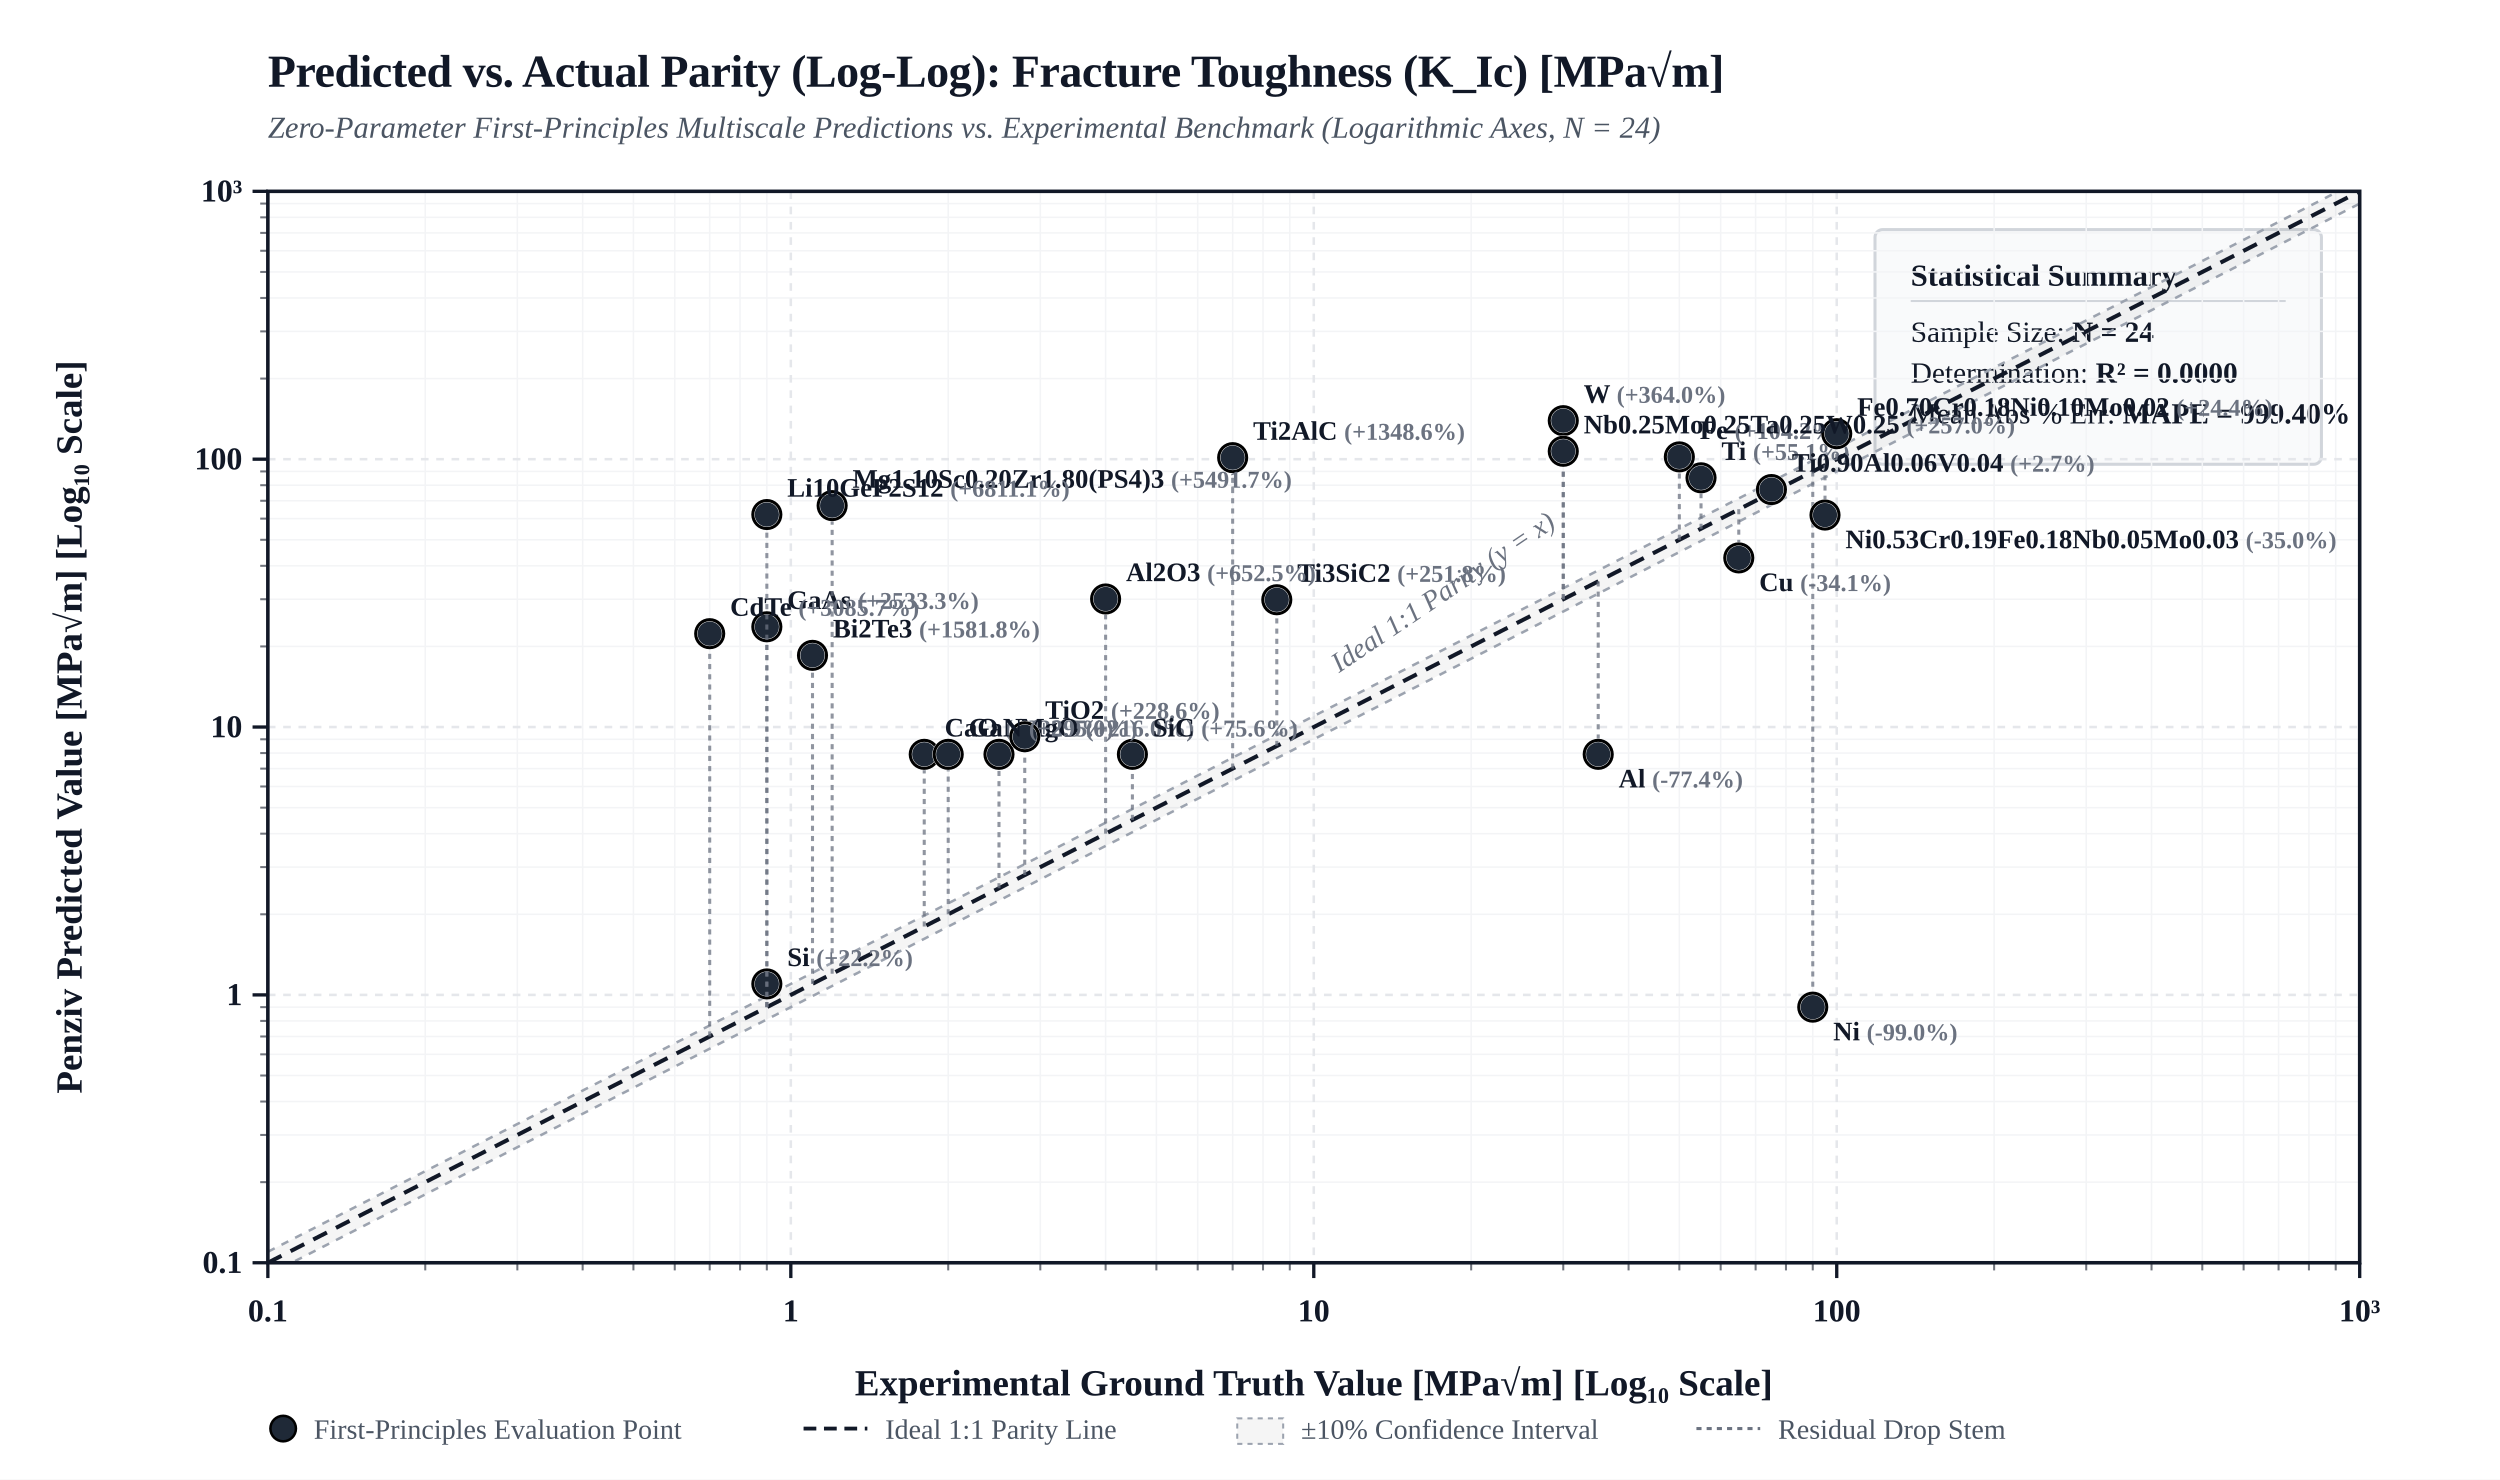
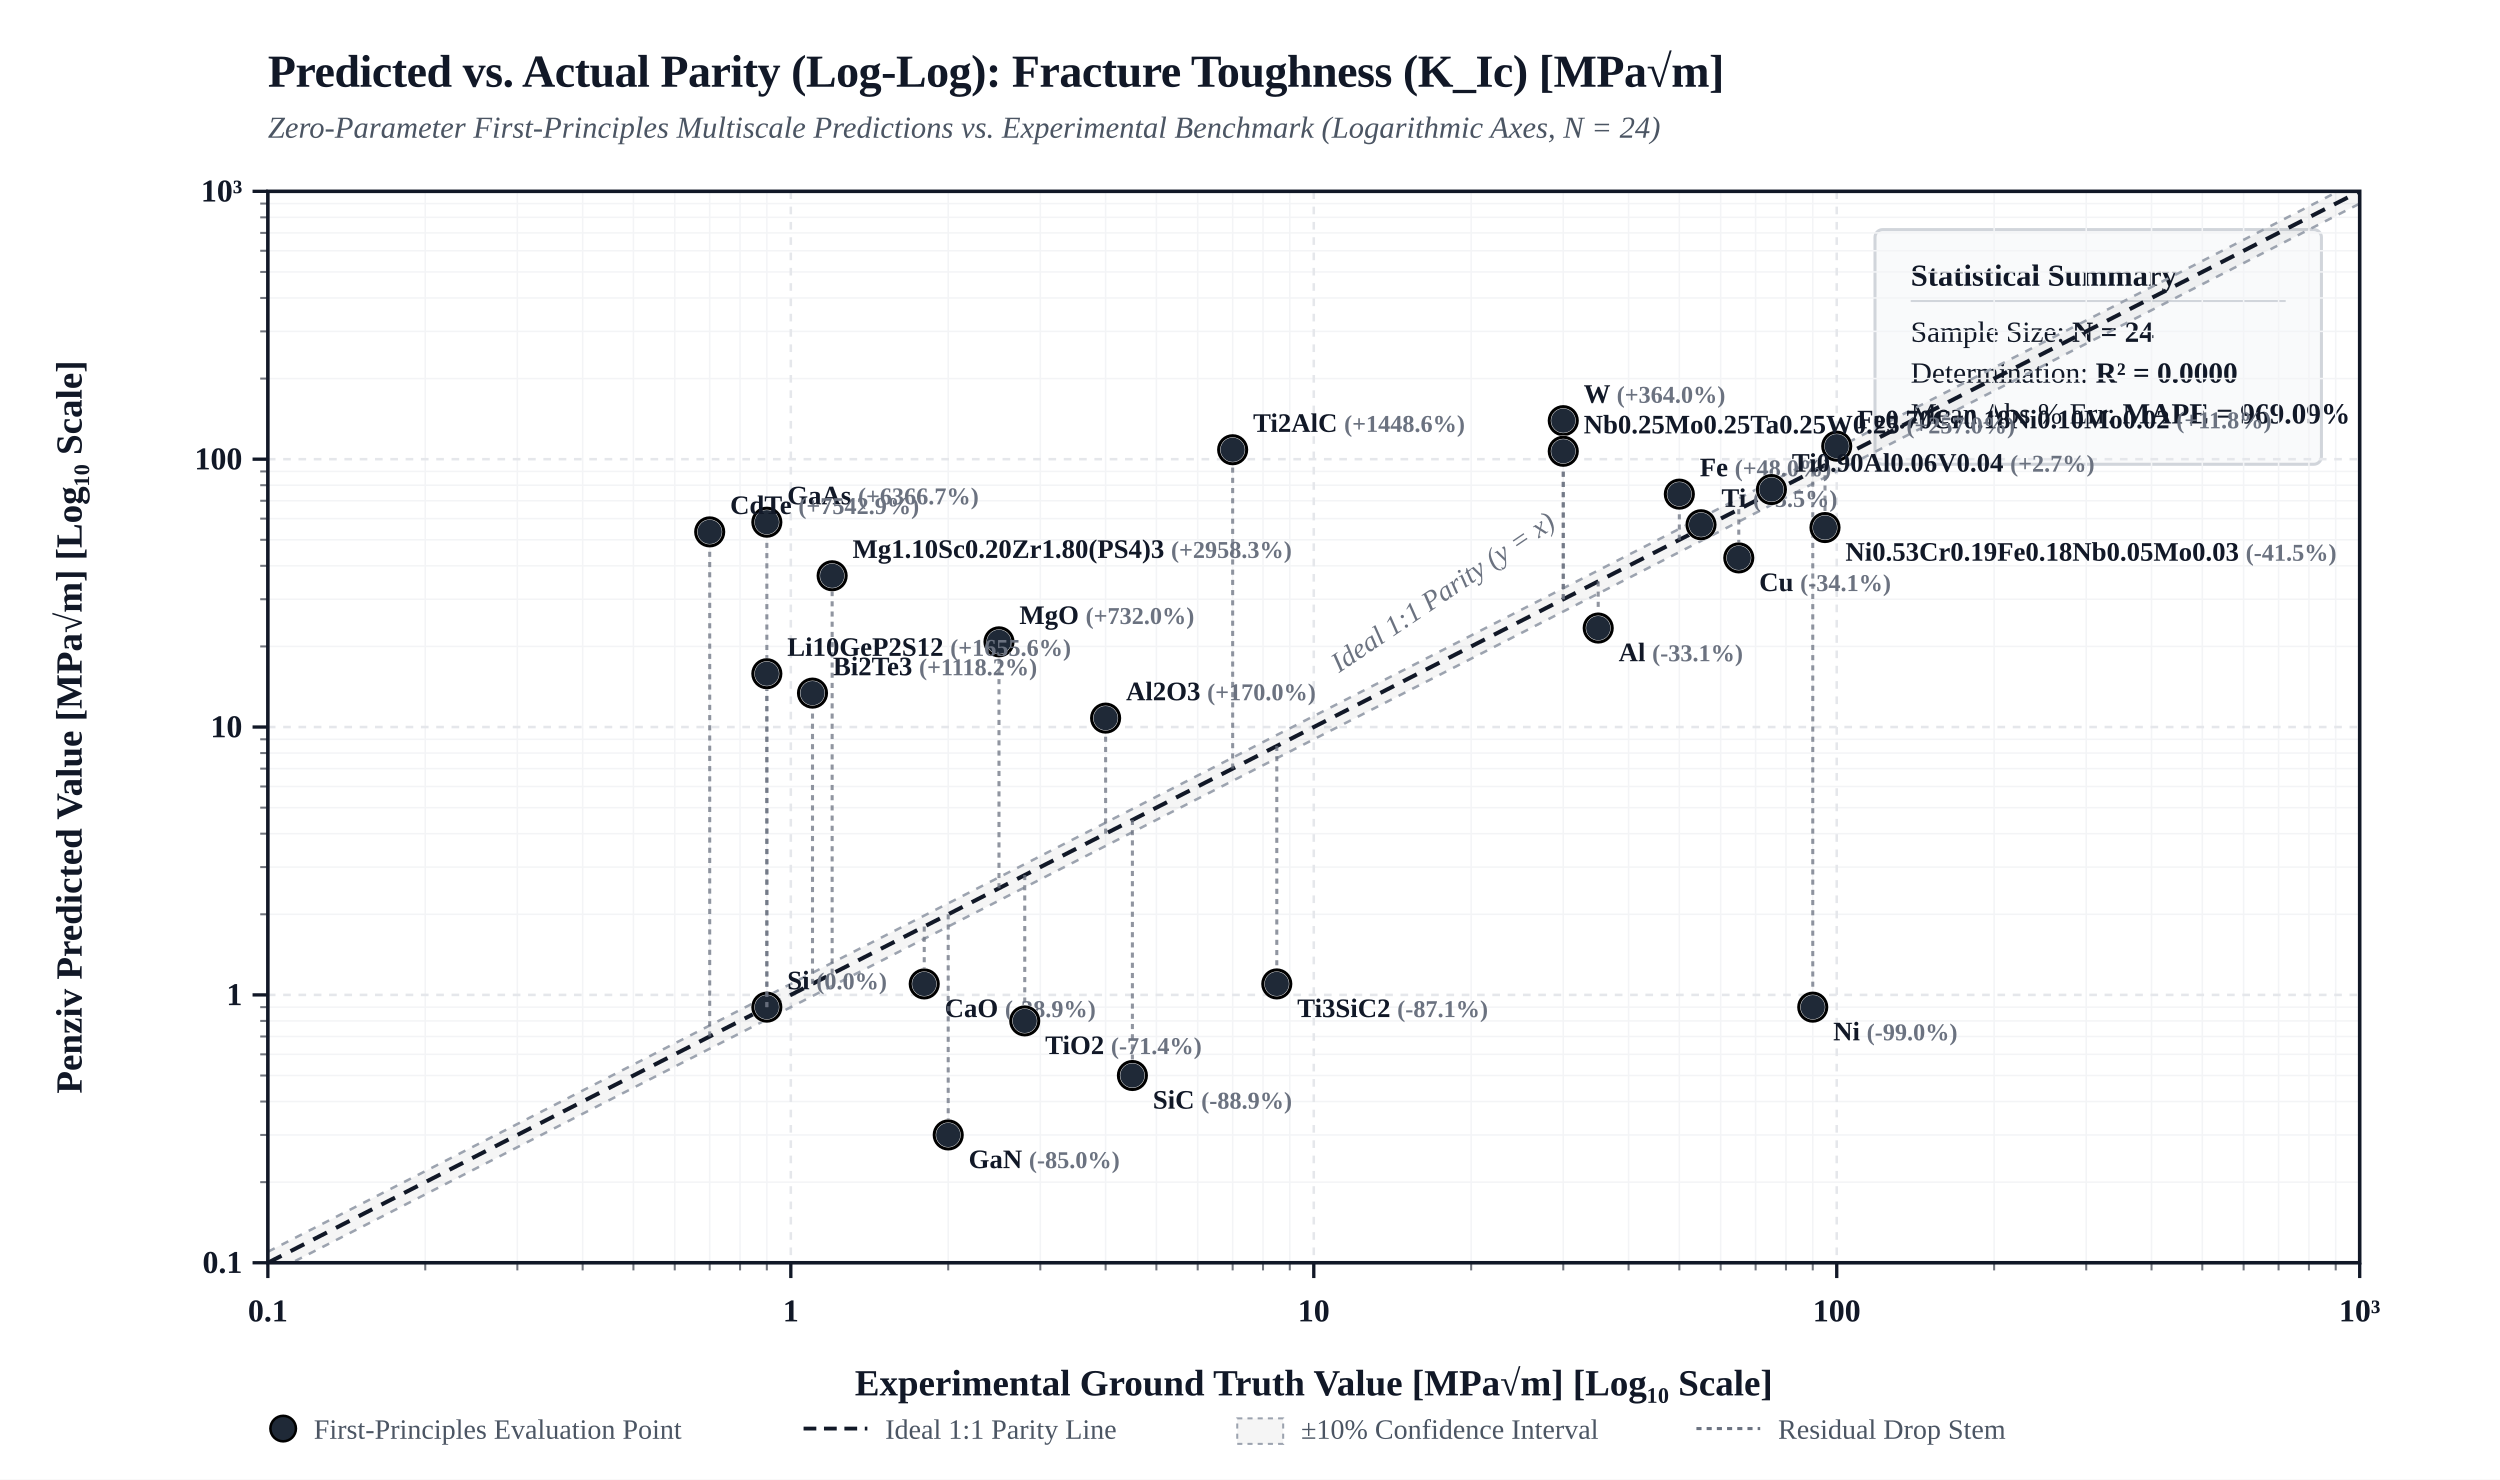
<svg xmlns="http://www.w3.org/2000/svg" viewBox="0 0 980 580" width="100%" height="auto" style="background-color: #FFFFFF; border: 1px solid #E5E7EB; border-radius: 4px; font-family: 'Times New Roman', Times, 'DejaVu Serif', 'TeX Gyre Termes', Georgia, serif;">
  <defs>
    <clipPath id="plotClip">
      <rect x="105" y="75" width="820" height="420" />
    </clipPath>
  </defs>
  <rect x="0" y="0" width="980" height="580" fill="#FFFFFF" />
  <text x="105" y="34" fill="#111827" font-size="18" font-weight="bold" letter-spacing="-0.01em">Predicted vs. Actual Parity (Log-Log): Fracture Toughness (K_Ic) [MPa√m]</text>
  <text x="105" y="54" fill="#4B5563" font-size="12" font-style="italic">Zero-Parameter First-Principles Multiscale Predictions vs. Experimental Benchmark (Logarithmic Axes, N = 24)</text>
  <g transform="translate(735, 90)">
    <rect width="175" height="92" rx="3" fill="#F9FAFB" stroke="#D1D5DB" stroke-width="1.2" />
    <text x="14" y="22" fill="#111827" font-size="12" font-weight="bold">Statistical Summary</text>
    <line x1="14" y1="28" x2="161" y2="28" stroke="#D1D5DB" stroke-width="0.8" />
    <text x="14" y="44" fill="#111827" font-size="11.5">Sample Size: <tspan font-weight="bold">N = 24</tspan>
    </text>
    <text x="14" y="60" fill="#111827" font-size="11.5">Determination: <tspan font-weight="bold">R² = 0.0000</tspan>
    </text>
-     <text x="14" y="76" fill="#111827" font-size="11.5">Mean Abs % Err: <tspan font-weight="bold">MAPE = 999.40%</tspan>
+     <text x="14" y="76" fill="#111827" font-size="11.5">Mean Abs % Err: <tspan font-weight="bold">MAPE = 969.09%</tspan>
    </text>
  </g>
  <line x1="166.7" y1="75" x2="166.7" y2="495" stroke="#F3F4F6" stroke-width="0.6" />
  <line x1="105" y1="463.4" x2="925" y2="463.4" stroke="#F3F4F6" stroke-width="0.6" />
  <line x1="102" y1="463.4" x2="105" y2="463.4" stroke="#111827" stroke-width="0.8" opacity="0.6" />
  <line x1="166.7" y1="495" x2="166.7" y2="498" stroke="#111827" stroke-width="0.8" opacity="0.6" />
  <line x1="202.8" y1="75" x2="202.8" y2="495" stroke="#F3F4F6" stroke-width="0.6" />
  <line x1="105" y1="444.9" x2="925" y2="444.9" stroke="#F3F4F6" stroke-width="0.6" />
  <line x1="102" y1="444.9" x2="105" y2="444.9" stroke="#111827" stroke-width="0.8" opacity="0.6" />
  <line x1="202.8" y1="495" x2="202.8" y2="498" stroke="#111827" stroke-width="0.8" opacity="0.6" />
  <line x1="228.4" y1="75" x2="228.4" y2="495" stroke="#F3F4F6" stroke-width="0.6" />
  <line x1="105" y1="431.8" x2="925" y2="431.8" stroke="#F3F4F6" stroke-width="0.6" />
  <line x1="102" y1="431.8" x2="105" y2="431.8" stroke="#111827" stroke-width="0.8" opacity="0.6" />
  <line x1="228.4" y1="495" x2="228.4" y2="498" stroke="#111827" stroke-width="0.8" opacity="0.6" />
  <line x1="248.3" y1="75" x2="248.3" y2="495" stroke="#F3F4F6" stroke-width="0.6" />
  <line x1="105" y1="421.6" x2="925" y2="421.6" stroke="#F3F4F6" stroke-width="0.6" />
  <line x1="102" y1="421.6" x2="105" y2="421.6" stroke="#111827" stroke-width="0.8" opacity="0.6" />
  <line x1="248.3" y1="495" x2="248.3" y2="498" stroke="#111827" stroke-width="0.8" opacity="0.6" />
  <line x1="264.5" y1="75" x2="264.5" y2="495" stroke="#F3F4F6" stroke-width="0.6" />
  <line x1="105" y1="413.3" x2="925" y2="413.3" stroke="#F3F4F6" stroke-width="0.6" />
  <line x1="102" y1="413.3" x2="105" y2="413.3" stroke="#111827" stroke-width="0.8" opacity="0.6" />
  <line x1="264.5" y1="495" x2="264.5" y2="498" stroke="#111827" stroke-width="0.8" opacity="0.6" />
  <line x1="278.2" y1="75" x2="278.2" y2="495" stroke="#F3F4F6" stroke-width="0.6" />
  <line x1="105" y1="406.3" x2="925" y2="406.3" stroke="#F3F4F6" stroke-width="0.6" />
  <line x1="102" y1="406.3" x2="105" y2="406.3" stroke="#111827" stroke-width="0.8" opacity="0.6" />
  <line x1="278.2" y1="495" x2="278.2" y2="498" stroke="#111827" stroke-width="0.8" opacity="0.6" />
  <line x1="290.1" y1="75" x2="290.1" y2="495" stroke="#F3F4F6" stroke-width="0.6" />
  <line x1="105" y1="400.2" x2="925" y2="400.2" stroke="#F3F4F6" stroke-width="0.6" />
  <line x1="102" y1="400.2" x2="105" y2="400.2" stroke="#111827" stroke-width="0.8" opacity="0.6" />
  <line x1="290.1" y1="495" x2="290.1" y2="498" stroke="#111827" stroke-width="0.8" opacity="0.6" />
  <line x1="300.6" y1="75" x2="300.6" y2="495" stroke="#F3F4F6" stroke-width="0.6" />
  <line x1="105" y1="394.8" x2="925" y2="394.8" stroke="#F3F4F6" stroke-width="0.6" />
  <line x1="102" y1="394.8" x2="105" y2="394.8" stroke="#111827" stroke-width="0.8" opacity="0.6" />
  <line x1="300.6" y1="495" x2="300.6" y2="498" stroke="#111827" stroke-width="0.8" opacity="0.6" />
  <line x1="371.7" y1="75" x2="371.7" y2="495" stroke="#F3F4F6" stroke-width="0.6" />
  <line x1="105" y1="358.4" x2="925" y2="358.4" stroke="#F3F4F6" stroke-width="0.6" />
  <line x1="102" y1="358.4" x2="105" y2="358.4" stroke="#111827" stroke-width="0.8" opacity="0.6" />
  <line x1="371.7" y1="495" x2="371.7" y2="498" stroke="#111827" stroke-width="0.8" opacity="0.6" />
  <line x1="407.8" y1="75" x2="407.8" y2="495" stroke="#F3F4F6" stroke-width="0.6" />
  <line x1="105" y1="339.9" x2="925" y2="339.9" stroke="#F3F4F6" stroke-width="0.6" />
  <line x1="102" y1="339.9" x2="105" y2="339.9" stroke="#111827" stroke-width="0.8" opacity="0.6" />
  <line x1="407.8" y1="495" x2="407.8" y2="498" stroke="#111827" stroke-width="0.8" opacity="0.6" />
  <line x1="433.4" y1="75" x2="433.4" y2="495" stroke="#F3F4F6" stroke-width="0.6" />
  <line x1="105" y1="326.8" x2="925" y2="326.8" stroke="#F3F4F6" stroke-width="0.6" />
  <line x1="102" y1="326.8" x2="105" y2="326.8" stroke="#111827" stroke-width="0.8" opacity="0.6" />
  <line x1="433.4" y1="495" x2="433.4" y2="498" stroke="#111827" stroke-width="0.8" opacity="0.6" />
  <line x1="453.3" y1="75" x2="453.3" y2="495" stroke="#F3F4F6" stroke-width="0.6" />
  <line x1="105" y1="316.6" x2="925" y2="316.6" stroke="#F3F4F6" stroke-width="0.6" />
  <line x1="102" y1="316.6" x2="105" y2="316.6" stroke="#111827" stroke-width="0.8" opacity="0.6" />
  <line x1="453.3" y1="495" x2="453.3" y2="498" stroke="#111827" stroke-width="0.8" opacity="0.6" />
  <line x1="469.5" y1="75" x2="469.5" y2="495" stroke="#F3F4F6" stroke-width="0.6" />
  <line x1="105" y1="308.3" x2="925" y2="308.3" stroke="#F3F4F6" stroke-width="0.6" />
  <line x1="102" y1="308.3" x2="105" y2="308.3" stroke="#111827" stroke-width="0.8" opacity="0.6" />
  <line x1="469.5" y1="495" x2="469.5" y2="498" stroke="#111827" stroke-width="0.8" opacity="0.6" />
  <line x1="483.2" y1="75" x2="483.2" y2="495" stroke="#F3F4F6" stroke-width="0.6" />
  <line x1="105" y1="301.3" x2="925" y2="301.3" stroke="#F3F4F6" stroke-width="0.6" />
  <line x1="102" y1="301.3" x2="105" y2="301.3" stroke="#111827" stroke-width="0.8" opacity="0.6" />
  <line x1="483.2" y1="495" x2="483.2" y2="498" stroke="#111827" stroke-width="0.8" opacity="0.6" />
  <line x1="495.1" y1="75" x2="495.1" y2="495" stroke="#F3F4F6" stroke-width="0.6" />
  <line x1="105" y1="295.2" x2="925" y2="295.2" stroke="#F3F4F6" stroke-width="0.6" />
  <line x1="102" y1="295.2" x2="105" y2="295.2" stroke="#111827" stroke-width="0.8" opacity="0.6" />
  <line x1="495.1" y1="495" x2="495.1" y2="498" stroke="#111827" stroke-width="0.8" opacity="0.6" />
  <line x1="505.6" y1="75" x2="505.6" y2="495" stroke="#F3F4F6" stroke-width="0.6" />
  <line x1="105" y1="289.8" x2="925" y2="289.8" stroke="#F3F4F6" stroke-width="0.6" />
  <line x1="102" y1="289.8" x2="105" y2="289.8" stroke="#111827" stroke-width="0.8" opacity="0.6" />
  <line x1="505.6" y1="495" x2="505.6" y2="498" stroke="#111827" stroke-width="0.8" opacity="0.6" />
  <line x1="576.7" y1="75" x2="576.7" y2="495" stroke="#F3F4F6" stroke-width="0.6" />
  <line x1="105" y1="253.4" x2="925" y2="253.4" stroke="#F3F4F6" stroke-width="0.6" />
  <line x1="102" y1="253.4" x2="105" y2="253.4" stroke="#111827" stroke-width="0.8" opacity="0.6" />
  <line x1="576.7" y1="495" x2="576.7" y2="498" stroke="#111827" stroke-width="0.8" opacity="0.6" />
  <line x1="612.8" y1="75" x2="612.8" y2="495" stroke="#F3F4F6" stroke-width="0.6" />
  <line x1="105" y1="234.9" x2="925" y2="234.9" stroke="#F3F4F6" stroke-width="0.6" />
  <line x1="102" y1="234.9" x2="105" y2="234.9" stroke="#111827" stroke-width="0.8" opacity="0.6" />
  <line x1="612.8" y1="495" x2="612.8" y2="498" stroke="#111827" stroke-width="0.8" opacity="0.6" />
  <line x1="638.4" y1="75" x2="638.4" y2="495" stroke="#F3F4F6" stroke-width="0.6" />
  <line x1="105" y1="221.8" x2="925" y2="221.8" stroke="#F3F4F6" stroke-width="0.6" />
  <line x1="102" y1="221.8" x2="105" y2="221.8" stroke="#111827" stroke-width="0.8" opacity="0.6" />
  <line x1="638.4" y1="495" x2="638.4" y2="498" stroke="#111827" stroke-width="0.8" opacity="0.6" />
  <line x1="658.3" y1="75" x2="658.3" y2="495" stroke="#F3F4F6" stroke-width="0.6" />
  <line x1="105" y1="211.6" x2="925" y2="211.6" stroke="#F3F4F6" stroke-width="0.6" />
  <line x1="102" y1="211.6" x2="105" y2="211.6" stroke="#111827" stroke-width="0.8" opacity="0.6" />
  <line x1="658.3" y1="495" x2="658.3" y2="498" stroke="#111827" stroke-width="0.8" opacity="0.6" />
  <line x1="674.5" y1="75" x2="674.5" y2="495" stroke="#F3F4F6" stroke-width="0.6" />
  <line x1="105" y1="203.3" x2="925" y2="203.3" stroke="#F3F4F6" stroke-width="0.6" />
  <line x1="102" y1="203.3" x2="105" y2="203.3" stroke="#111827" stroke-width="0.8" opacity="0.6" />
  <line x1="674.5" y1="495" x2="674.5" y2="498" stroke="#111827" stroke-width="0.8" opacity="0.6" />
  <line x1="688.2" y1="75" x2="688.2" y2="495" stroke="#F3F4F6" stroke-width="0.6" />
  <line x1="105" y1="196.3" x2="925" y2="196.3" stroke="#F3F4F6" stroke-width="0.6" />
  <line x1="102" y1="196.3" x2="105" y2="196.3" stroke="#111827" stroke-width="0.8" opacity="0.6" />
  <line x1="688.2" y1="495" x2="688.2" y2="498" stroke="#111827" stroke-width="0.8" opacity="0.6" />
  <line x1="700.1" y1="75" x2="700.1" y2="495" stroke="#F3F4F6" stroke-width="0.6" />
  <line x1="105" y1="190.2" x2="925" y2="190.2" stroke="#F3F4F6" stroke-width="0.6" />
  <line x1="102" y1="190.2" x2="105" y2="190.2" stroke="#111827" stroke-width="0.8" opacity="0.6" />
  <line x1="700.1" y1="495" x2="700.1" y2="498" stroke="#111827" stroke-width="0.8" opacity="0.6" />
  <line x1="710.6" y1="75" x2="710.6" y2="495" stroke="#F3F4F6" stroke-width="0.6" />
  <line x1="105" y1="184.8" x2="925" y2="184.8" stroke="#F3F4F6" stroke-width="0.6" />
  <line x1="102" y1="184.8" x2="105" y2="184.8" stroke="#111827" stroke-width="0.8" opacity="0.6" />
  <line x1="710.6" y1="495" x2="710.6" y2="498" stroke="#111827" stroke-width="0.8" opacity="0.6" />
  <line x1="781.7" y1="75" x2="781.7" y2="495" stroke="#F3F4F6" stroke-width="0.6" />
  <line x1="105" y1="148.4" x2="925" y2="148.4" stroke="#F3F4F6" stroke-width="0.6" />
  <line x1="102" y1="148.4" x2="105" y2="148.4" stroke="#111827" stroke-width="0.8" opacity="0.6" />
  <line x1="781.7" y1="495" x2="781.7" y2="498" stroke="#111827" stroke-width="0.8" opacity="0.6" />
  <line x1="817.8" y1="75" x2="817.8" y2="495" stroke="#F3F4F6" stroke-width="0.6" />
  <line x1="105" y1="129.9" x2="925" y2="129.9" stroke="#F3F4F6" stroke-width="0.6" />
  <line x1="102" y1="129.9" x2="105" y2="129.9" stroke="#111827" stroke-width="0.8" opacity="0.6" />
  <line x1="817.8" y1="495" x2="817.8" y2="498" stroke="#111827" stroke-width="0.8" opacity="0.6" />
  <line x1="843.4" y1="75" x2="843.4" y2="495" stroke="#F3F4F6" stroke-width="0.6" />
  <line x1="105" y1="116.8" x2="925" y2="116.8" stroke="#F3F4F6" stroke-width="0.6" />
  <line x1="102" y1="116.8" x2="105" y2="116.8" stroke="#111827" stroke-width="0.8" opacity="0.6" />
  <line x1="843.4" y1="495" x2="843.4" y2="498" stroke="#111827" stroke-width="0.8" opacity="0.6" />
  <line x1="863.3" y1="75" x2="863.3" y2="495" stroke="#F3F4F6" stroke-width="0.6" />
  <line x1="105" y1="106.6" x2="925" y2="106.6" stroke="#F3F4F6" stroke-width="0.6" />
  <line x1="102" y1="106.6" x2="105" y2="106.6" stroke="#111827" stroke-width="0.8" opacity="0.6" />
  <line x1="863.3" y1="495" x2="863.3" y2="498" stroke="#111827" stroke-width="0.8" opacity="0.6" />
  <line x1="879.5" y1="75" x2="879.5" y2="495" stroke="#F3F4F6" stroke-width="0.6" />
  <line x1="105" y1="98.3" x2="925" y2="98.3" stroke="#F3F4F6" stroke-width="0.6" />
  <line x1="102" y1="98.3" x2="105" y2="98.3" stroke="#111827" stroke-width="0.8" opacity="0.6" />
  <line x1="879.5" y1="495" x2="879.5" y2="498" stroke="#111827" stroke-width="0.8" opacity="0.6" />
  <line x1="893.2" y1="75" x2="893.2" y2="495" stroke="#F3F4F6" stroke-width="0.6" />
  <line x1="105" y1="91.3" x2="925" y2="91.3" stroke="#F3F4F6" stroke-width="0.6" />
  <line x1="102" y1="91.3" x2="105" y2="91.3" stroke="#111827" stroke-width="0.8" opacity="0.6" />
  <line x1="893.2" y1="495" x2="893.2" y2="498" stroke="#111827" stroke-width="0.8" opacity="0.6" />
  <line x1="905.1" y1="75" x2="905.1" y2="495" stroke="#F3F4F6" stroke-width="0.6" />
  <line x1="105" y1="85.2" x2="925" y2="85.2" stroke="#F3F4F6" stroke-width="0.6" />
  <line x1="102" y1="85.2" x2="105" y2="85.2" stroke="#111827" stroke-width="0.8" opacity="0.6" />
  <line x1="905.1" y1="495" x2="905.1" y2="498" stroke="#111827" stroke-width="0.8" opacity="0.6" />
  <line x1="915.6" y1="75" x2="915.6" y2="495" stroke="#F3F4F6" stroke-width="0.6" />
  <line x1="105" y1="79.8" x2="925" y2="79.8" stroke="#F3F4F6" stroke-width="0.6" />
  <line x1="102" y1="79.8" x2="105" y2="79.8" stroke="#111827" stroke-width="0.8" opacity="0.6" />
  <line x1="915.6" y1="495" x2="915.6" y2="498" stroke="#111827" stroke-width="0.8" opacity="0.6" />
  <line x1="105.0" y1="75" x2="105.0" y2="495" stroke="#E5E7EB" stroke-width="1.0" stroke-dasharray="3,3" />
  <line x1="105" y1="495.0" x2="925" y2="495.0" stroke="#E5E7EB" stroke-width="1.0" stroke-dasharray="3,3" />
  <line x1="99" y1="495.0" x2="105" y2="495.0" stroke="#111827" stroke-width="1.3" />
  <text x="95" y="499.0" fill="#111827" font-size="12.5" font-weight="bold" text-anchor="end">0.1</text>
  <line x1="105.0" y1="495" x2="105.0" y2="501" stroke="#111827" stroke-width="1.3" />
  <text x="105.0" y="518.0" fill="#111827" font-size="12.5" font-weight="bold" text-anchor="middle">0.1</text>
  <line x1="310.0" y1="75" x2="310.0" y2="495" stroke="#E5E7EB" stroke-width="1.0" stroke-dasharray="3,3" />
  <line x1="105" y1="390.0" x2="925" y2="390.0" stroke="#E5E7EB" stroke-width="1.0" stroke-dasharray="3,3" />
  <line x1="99" y1="390.0" x2="105" y2="390.0" stroke="#111827" stroke-width="1.3" />
  <text x="95" y="394.0" fill="#111827" font-size="12.5" font-weight="bold" text-anchor="end">1</text>
  <line x1="310.0" y1="495" x2="310.0" y2="501" stroke="#111827" stroke-width="1.3" />
  <text x="310.0" y="518.0" fill="#111827" font-size="12.5" font-weight="bold" text-anchor="middle">1</text>
  <line x1="515.0" y1="75" x2="515.0" y2="495" stroke="#E5E7EB" stroke-width="1.0" stroke-dasharray="3,3" />
  <line x1="105" y1="285.0" x2="925" y2="285.0" stroke="#E5E7EB" stroke-width="1.0" stroke-dasharray="3,3" />
  <line x1="99" y1="285.0" x2="105" y2="285.0" stroke="#111827" stroke-width="1.3" />
  <text x="95" y="289.0" fill="#111827" font-size="12.5" font-weight="bold" text-anchor="end">10</text>
  <line x1="515.0" y1="495" x2="515.0" y2="501" stroke="#111827" stroke-width="1.3" />
  <text x="515.0" y="518.0" fill="#111827" font-size="12.5" font-weight="bold" text-anchor="middle">10</text>
  <line x1="720.0" y1="75" x2="720.0" y2="495" stroke="#E5E7EB" stroke-width="1.0" stroke-dasharray="3,3" />
  <line x1="105" y1="180.0" x2="925" y2="180.0" stroke="#E5E7EB" stroke-width="1.0" stroke-dasharray="3,3" />
  <line x1="99" y1="180.0" x2="105" y2="180.0" stroke="#111827" stroke-width="1.3" />
  <text x="95" y="184.0" fill="#111827" font-size="12.5" font-weight="bold" text-anchor="end">100</text>
  <line x1="720.0" y1="495" x2="720.0" y2="501" stroke="#111827" stroke-width="1.3" />
  <text x="720.0" y="518.0" fill="#111827" font-size="12.5" font-weight="bold" text-anchor="middle">100</text>
  <line x1="925.0" y1="75" x2="925.0" y2="495" stroke="#E5E7EB" stroke-width="1.0" stroke-dasharray="3,3" />
  <line x1="105" y1="75.0" x2="925" y2="75.0" stroke="#E5E7EB" stroke-width="1.0" stroke-dasharray="3,3" />
  <line x1="99" y1="75.0" x2="105" y2="75.0" stroke="#111827" stroke-width="1.3" />
  <text x="95" y="79.0" fill="#111827" font-size="12.5" font-weight="bold" text-anchor="end">10³</text>
  <line x1="925.0" y1="495" x2="925.0" y2="501" stroke="#111827" stroke-width="1.3" />
  <text x="925.0" y="518.0" fill="#111827" font-size="12.5" font-weight="bold" text-anchor="middle">10³</text>
  <polygon points="105.0,490.7 925.0,70.7 925.0,79.8 105.0,499.8" fill="rgba(0, 0, 0, 0.04)" clip-path="url(#plotClip)" />
  <line x1="105.0" y1="490.7" x2="925.0" y2="70.7" stroke="#9CA3AF" stroke-width="1.0" stroke-dasharray="3,3" clip-path="url(#plotClip)" />
  <line x1="105.0" y1="499.8" x2="925.0" y2="79.8" stroke="#9CA3AF" stroke-width="1.0" stroke-dasharray="3,3" clip-path="url(#plotClip)" />
  <line x1="105.0" y1="495.0" x2="925.0" y2="75.0" stroke="#111827" stroke-width="1.6" stroke-dasharray="6,4" clip-path="url(#plotClip)" />
  <text x="535.0" y="273.0" fill="#6B7280" font-size="11" font-style="italic" transform="rotate(-34 515.0 285.0)">Ideal 1:1 Parity (y = x)</text>
  <rect x="105" y="75" width="820" height="420" fill="none" stroke="#111827" stroke-width="1.4" />
  <text x="515.0" y="547.0" fill="#111827" font-size="14.5" font-weight="bold" text-anchor="middle">Experimental Ground Truth Value [MPa√m] [Log₁₀ Scale]</text>
  <text x="32" y="285.0" fill="#111827" font-size="14.5" font-weight="bold" text-anchor="middle" transform="rotate(-90 32 285.0)">Penziv Predicted Value [MPa√m] [Log₁₀ Scale]</text>
  <line x1="681.6" y1="199.6" x2="681.6" y2="218.7" stroke="#6B7280" stroke-width="1.2" stroke-dasharray="2,2" opacity="0.75" clip-path="url(#plotClip)" />
  <circle cx="681.6" cy="218.7" r="5.5" fill="#1F2937" stroke="#FFFFFF" stroke-width="1.5" />
  <circle cx="681.6" cy="218.7" r="5.5" fill="none" stroke="#000000" stroke-width="1.2" />
  <text x="689.6" y="231.7" fill="#111827" font-size="10.5" font-weight="600" text-anchor="start">Cu <tspan fill="#6B7280" font-size="9.5">(-34.1%)</tspan>
  </text>
-   <line x1="626.5" y1="227.9" x2="626.5" y2="295.7" stroke="#6B7280" stroke-width="1.2" stroke-dasharray="2,2" opacity="0.75" clip-path="url(#plotClip)" />
-   <circle cx="626.5" cy="295.7" r="5.5" fill="#1F2937" stroke="#FFFFFF" stroke-width="1.5" />
-   <circle cx="626.5" cy="295.7" r="5.5" fill="none" stroke="#000000" stroke-width="1.2" />
-   <text x="634.5" y="308.7" fill="#111827" font-size="10.5" font-weight="600" text-anchor="start">Al <tspan fill="#6B7280" font-size="9.5">(-77.4%)</tspan>
+   <line x1="626.5" y1="227.9" x2="626.5" y2="246.2" stroke="#6B7280" stroke-width="1.2" stroke-dasharray="2,2" opacity="0.75" clip-path="url(#plotClip)" />
+   <circle cx="626.5" cy="246.2" r="5.5" fill="#1F2937" stroke="#FFFFFF" stroke-width="1.5" />
+   <circle cx="626.5" cy="246.2" r="5.5" fill="none" stroke="#000000" stroke-width="1.2" />
+   <text x="634.5" y="259.2" fill="#111827" font-size="10.5" font-weight="600" text-anchor="start">Al <tspan fill="#6B7280" font-size="9.5">(-33.1%)</tspan>
  </text>
  <line x1="710.6" y1="184.8" x2="710.6" y2="394.8" stroke="#6B7280" stroke-width="1.2" stroke-dasharray="2,2" opacity="0.75" clip-path="url(#plotClip)" />
  <circle cx="710.6" cy="394.8" r="5.5" fill="#1F2937" stroke="#FFFFFF" stroke-width="1.5" />
  <circle cx="710.6" cy="394.8" r="5.5" fill="none" stroke="#000000" stroke-width="1.2" />
  <text x="718.6" y="407.8" fill="#111827" font-size="10.5" font-weight="600" text-anchor="start">Ni <tspan fill="#6B7280" font-size="9.5">(-99.0%)</tspan>
  </text>
-   <line x1="666.8" y1="207.3" x2="666.8" y2="187.3" stroke="#6B7280" stroke-width="1.2" stroke-dasharray="2,2" opacity="0.75" clip-path="url(#plotClip)" />
-   <circle cx="666.8" cy="187.3" r="5.5" fill="#1F2937" stroke="#FFFFFF" stroke-width="1.5" />
-   <circle cx="666.8" cy="187.3" r="5.5" fill="none" stroke="#000000" stroke-width="1.2" />
-   <text x="674.8" y="180.3" fill="#111827" font-size="10.5" font-weight="600" text-anchor="start">Ti <tspan fill="#6B7280" font-size="9.5">(+55.1%)</tspan>
+   <line x1="666.8" y1="207.3" x2="666.8" y2="205.7" stroke="#6B7280" stroke-width="1.2" stroke-dasharray="2,2" opacity="0.75" clip-path="url(#plotClip)" />
+   <circle cx="666.8" cy="205.7" r="5.5" fill="#1F2937" stroke="#FFFFFF" stroke-width="1.5" />
+   <circle cx="666.8" cy="205.7" r="5.5" fill="none" stroke="#000000" stroke-width="1.2" />
+   <text x="674.8" y="198.7" fill="#111827" font-size="10.5" font-weight="600" text-anchor="start">Ti <tspan fill="#6B7280" font-size="9.5">(+3.5%)</tspan>
  </text>
  <line x1="612.8" y1="234.9" x2="612.8" y2="164.9" stroke="#6B7280" stroke-width="1.2" stroke-dasharray="2,2" opacity="0.75" clip-path="url(#plotClip)" />
  <circle cx="612.8" cy="164.9" r="5.5" fill="#1F2937" stroke="#FFFFFF" stroke-width="1.5" />
  <circle cx="612.8" cy="164.9" r="5.5" fill="none" stroke="#000000" stroke-width="1.2" />
  <text x="620.8" y="157.9" fill="#111827" font-size="10.5" font-weight="600" text-anchor="start">W <tspan fill="#6B7280" font-size="9.5">(+364.0%)</tspan>
  </text>
-   <line x1="658.3" y1="211.6" x2="658.3" y2="179.1" stroke="#6B7280" stroke-width="1.2" stroke-dasharray="2,2" opacity="0.75" clip-path="url(#plotClip)" />
-   <circle cx="658.3" cy="179.1" r="5.5" fill="#1F2937" stroke="#FFFFFF" stroke-width="1.5" />
-   <circle cx="658.3" cy="179.1" r="5.5" fill="none" stroke="#000000" stroke-width="1.2" />
-   <text x="666.3" y="172.1" fill="#111827" font-size="10.5" font-weight="600" text-anchor="start">Fe <tspan fill="#6B7280" font-size="9.5">(+104.2%)</tspan>
-   </text>
-   <line x1="720.0" y1="180.0" x2="720.0" y2="170.0" stroke="#6B7280" stroke-width="1.2" stroke-dasharray="2,2" opacity="0.75" clip-path="url(#plotClip)" />
-   <circle cx="720.0" cy="170.0" r="5.5" fill="#1F2937" stroke="#FFFFFF" stroke-width="1.5" />
-   <circle cx="720.0" cy="170.0" r="5.5" fill="none" stroke="#000000" stroke-width="1.2" />
-   <text x="728.0" y="163.0" fill="#111827" font-size="10.5" font-weight="600" text-anchor="start">Fe0.70Cr0.18Ni0.10Mo0.02 <tspan fill="#6B7280" font-size="9.5">(+24.4%)</tspan>
-   </text>
-   <line x1="715.4" y1="182.3" x2="715.4" y2="201.9" stroke="#6B7280" stroke-width="1.2" stroke-dasharray="2,2" opacity="0.75" clip-path="url(#plotClip)" />
-   <circle cx="715.4" cy="201.9" r="5.5" fill="#1F2937" stroke="#FFFFFF" stroke-width="1.5" />
-   <circle cx="715.4" cy="201.9" r="5.5" fill="none" stroke="#000000" stroke-width="1.2" />
-   <text x="723.4" y="214.9" fill="#111827" font-size="10.5" font-weight="600" text-anchor="start">Ni0.53Cr0.19Fe0.18Nb0.05Mo0.03 <tspan fill="#6B7280" font-size="9.5">(-35.0%)</tspan>
+   <line x1="658.3" y1="211.6" x2="658.3" y2="193.7" stroke="#6B7280" stroke-width="1.2" stroke-dasharray="2,2" opacity="0.75" clip-path="url(#plotClip)" />
+   <circle cx="658.3" cy="193.7" r="5.5" fill="#1F2937" stroke="#FFFFFF" stroke-width="1.5" />
+   <circle cx="658.3" cy="193.7" r="5.5" fill="none" stroke="#000000" stroke-width="1.2" />
+   <text x="666.3" y="186.7" fill="#111827" font-size="10.5" font-weight="600" text-anchor="start">Fe <tspan fill="#6B7280" font-size="9.5">(+48.0%)</tspan>
+   </text>
+   <line x1="720.0" y1="180.0" x2="720.0" y2="174.9" stroke="#6B7280" stroke-width="1.2" stroke-dasharray="2,2" opacity="0.75" clip-path="url(#plotClip)" />
+   <circle cx="720.0" cy="174.9" r="5.5" fill="#1F2937" stroke="#FFFFFF" stroke-width="1.5" />
+   <circle cx="720.0" cy="174.9" r="5.5" fill="none" stroke="#000000" stroke-width="1.2" />
+   <text x="728.0" y="167.9" fill="#111827" font-size="10.5" font-weight="600" text-anchor="start">Fe0.70Cr0.18Ni0.10Mo0.02 <tspan fill="#6B7280" font-size="9.5">(+11.8%)</tspan>
+   </text>
+   <line x1="715.4" y1="182.3" x2="715.4" y2="206.8" stroke="#6B7280" stroke-width="1.2" stroke-dasharray="2,2" opacity="0.75" clip-path="url(#plotClip)" />
+   <circle cx="715.4" cy="206.8" r="5.5" fill="#1F2937" stroke="#FFFFFF" stroke-width="1.5" />
+   <circle cx="715.4" cy="206.8" r="5.5" fill="none" stroke="#000000" stroke-width="1.2" />
+   <text x="723.4" y="219.8" fill="#111827" font-size="10.5" font-weight="600" text-anchor="start">Ni0.53Cr0.19Fe0.18Nb0.05Mo0.03 <tspan fill="#6B7280" font-size="9.5">(-41.5%)</tspan>
  </text>
  <line x1="694.4" y1="193.1" x2="694.4" y2="191.9" stroke="#6B7280" stroke-width="1.2" stroke-dasharray="2,2" opacity="0.75" clip-path="url(#plotClip)" />
  <circle cx="694.4" cy="191.9" r="5.5" fill="#1F2937" stroke="#FFFFFF" stroke-width="1.5" />
  <circle cx="694.4" cy="191.9" r="5.5" fill="none" stroke="#000000" stroke-width="1.2" />
  <text x="702.4" y="184.9" fill="#111827" font-size="10.5" font-weight="600" text-anchor="start">Ti0.90Al0.06V0.04 <tspan fill="#6B7280" font-size="9.5">(+2.7%)</tspan>
  </text>
  <line x1="612.8" y1="234.9" x2="612.8" y2="176.9" stroke="#6B7280" stroke-width="1.2" stroke-dasharray="2,2" opacity="0.75" clip-path="url(#plotClip)" />
  <circle cx="612.8" cy="176.9" r="5.5" fill="#1F2937" stroke="#FFFFFF" stroke-width="1.5" />
  <circle cx="612.8" cy="176.9" r="5.5" fill="none" stroke="#000000" stroke-width="1.2" />
  <text x="620.8" y="169.9" fill="#111827" font-size="10.5" font-weight="600" text-anchor="start">Nb0.25Mo0.25Ta0.25W0.25 <tspan fill="#6B7280" font-size="9.5">(+257.0%)</tspan>
  </text>
-   <line x1="500.5" y1="292.4" x2="500.5" y2="235.1" stroke="#6B7280" stroke-width="1.2" stroke-dasharray="2,2" opacity="0.75" clip-path="url(#plotClip)" />
-   <circle cx="500.5" cy="235.1" r="5.5" fill="#1F2937" stroke="#FFFFFF" stroke-width="1.5" />
-   <circle cx="500.5" cy="235.1" r="5.5" fill="none" stroke="#000000" stroke-width="1.2" />
-   <text x="508.5" y="228.1" fill="#111827" font-size="10.5" font-weight="600" text-anchor="start">Ti3SiC2 <tspan fill="#6B7280" font-size="9.5">(+251.8%)</tspan>
-   </text>
-   <line x1="483.2" y1="301.3" x2="483.2" y2="179.4" stroke="#6B7280" stroke-width="1.2" stroke-dasharray="2,2" opacity="0.75" clip-path="url(#plotClip)" />
-   <circle cx="483.2" cy="179.4" r="5.5" fill="#1F2937" stroke="#FFFFFF" stroke-width="1.5" />
-   <circle cx="483.2" cy="179.4" r="5.5" fill="none" stroke="#000000" stroke-width="1.2" />
-   <text x="491.2" y="172.4" fill="#111827" font-size="10.5" font-weight="600" text-anchor="start">Ti2AlC <tspan fill="#6B7280" font-size="9.5">(+1348.6%)</tspan>
-   </text>
-   <line x1="362.3" y1="363.2" x2="362.3" y2="295.7" stroke="#6B7280" stroke-width="1.2" stroke-dasharray="2,2" opacity="0.75" clip-path="url(#plotClip)" />
-   <circle cx="362.3" cy="295.7" r="5.5" fill="#1F2937" stroke="#FFFFFF" stroke-width="1.5" />
-   <circle cx="362.3" cy="295.7" r="5.5" fill="none" stroke="#000000" stroke-width="1.2" />
-   <text x="370.3" y="288.7" fill="#111827" font-size="10.5" font-weight="600" text-anchor="start">CaO <tspan fill="#6B7280" font-size="9.5">(+338.9%)</tspan>
-   </text>
-   <line x1="391.6" y1="348.2" x2="391.6" y2="295.7" stroke="#6B7280" stroke-width="1.2" stroke-dasharray="2,2" opacity="0.75" clip-path="url(#plotClip)" />
-   <circle cx="391.6" cy="295.7" r="5.5" fill="#1F2937" stroke="#FFFFFF" stroke-width="1.5" />
-   <circle cx="391.6" cy="295.7" r="5.5" fill="none" stroke="#000000" stroke-width="1.2" />
-   <text x="399.6" y="288.7" fill="#111827" font-size="10.5" font-weight="600" text-anchor="start">MgO <tspan fill="#6B7280" font-size="9.5">(+216.0%)</tspan>
-   </text>
-   <line x1="433.4" y1="326.8" x2="433.4" y2="234.8" stroke="#6B7280" stroke-width="1.2" stroke-dasharray="2,2" opacity="0.75" clip-path="url(#plotClip)" />
-   <circle cx="433.4" cy="234.8" r="5.5" fill="#1F2937" stroke="#FFFFFF" stroke-width="1.5" />
-   <circle cx="433.4" cy="234.8" r="5.5" fill="none" stroke="#000000" stroke-width="1.2" />
-   <text x="441.4" y="227.8" fill="#111827" font-size="10.5" font-weight="600" text-anchor="start">Al2O3 <tspan fill="#6B7280" font-size="9.5">(+652.5%)</tspan>
-   </text>
-   <line x1="401.7" y1="343.0" x2="401.7" y2="288.8" stroke="#6B7280" stroke-width="1.2" stroke-dasharray="2,2" opacity="0.75" clip-path="url(#plotClip)" />
-   <circle cx="401.7" cy="288.8" r="5.5" fill="#1F2937" stroke="#FFFFFF" stroke-width="1.5" />
-   <circle cx="401.7" cy="288.8" r="5.5" fill="none" stroke="#000000" stroke-width="1.2" />
-   <text x="409.7" y="281.8" fill="#111827" font-size="10.5" font-weight="600" text-anchor="start">TiO2 <tspan fill="#6B7280" font-size="9.5">(+228.6%)</tspan>
-   </text>
-   <line x1="443.9" y1="321.4" x2="443.9" y2="295.7" stroke="#6B7280" stroke-width="1.2" stroke-dasharray="2,2" opacity="0.75" clip-path="url(#plotClip)" />
-   <circle cx="443.9" cy="295.7" r="5.5" fill="#1F2937" stroke="#FFFFFF" stroke-width="1.5" />
-   <circle cx="443.9" cy="295.7" r="5.5" fill="none" stroke="#000000" stroke-width="1.2" />
-   <text x="451.9" y="288.7" fill="#111827" font-size="10.5" font-weight="600" text-anchor="start">SiC <tspan fill="#6B7280" font-size="9.5">(+75.6%)</tspan>
-   </text>
-   <line x1="371.7" y1="358.4" x2="371.7" y2="295.7" stroke="#6B7280" stroke-width="1.2" stroke-dasharray="2,2" opacity="0.75" clip-path="url(#plotClip)" />
-   <circle cx="371.7" cy="295.7" r="5.5" fill="#1F2937" stroke="#FFFFFF" stroke-width="1.5" />
-   <circle cx="371.7" cy="295.7" r="5.5" fill="none" stroke="#000000" stroke-width="1.2" />
-   <text x="379.7" y="288.7" fill="#111827" font-size="10.5" font-weight="600" text-anchor="start">GaN <tspan fill="#6B7280" font-size="9.5">(+295.0%)</tspan>
-   </text>
-   <line x1="300.6" y1="394.8" x2="300.6" y2="385.7" stroke="#6B7280" stroke-width="1.2" stroke-dasharray="2,2" opacity="0.75" clip-path="url(#plotClip)" />
-   <circle cx="300.6" cy="385.7" r="5.5" fill="#1F2937" stroke="#FFFFFF" stroke-width="1.5" />
-   <circle cx="300.6" cy="385.7" r="5.5" fill="none" stroke="#000000" stroke-width="1.2" />
-   <text x="308.6" y="378.7" fill="#111827" font-size="10.5" font-weight="600" text-anchor="start">Si <tspan fill="#6B7280" font-size="9.5">(+22.2%)</tspan>
-   </text>
-   <line x1="300.6" y1="394.8" x2="300.6" y2="245.7" stroke="#6B7280" stroke-width="1.2" stroke-dasharray="2,2" opacity="0.75" clip-path="url(#plotClip)" />
-   <circle cx="300.6" cy="245.7" r="5.5" fill="#1F2937" stroke="#FFFFFF" stroke-width="1.5" />
-   <circle cx="300.6" cy="245.7" r="5.5" fill="none" stroke="#000000" stroke-width="1.2" />
-   <text x="308.6" y="238.7" fill="#111827" font-size="10.5" font-weight="600" text-anchor="start">GaAs <tspan fill="#6B7280" font-size="9.5">(+2533.3%)</tspan>
-   </text>
-   <line x1="278.2" y1="406.3" x2="278.2" y2="248.4" stroke="#6B7280" stroke-width="1.2" stroke-dasharray="2,2" opacity="0.75" clip-path="url(#plotClip)" />
-   <circle cx="278.2" cy="248.4" r="5.5" fill="#1F2937" stroke="#FFFFFF" stroke-width="1.5" />
-   <circle cx="278.2" cy="248.4" r="5.5" fill="none" stroke="#000000" stroke-width="1.2" />
-   <text x="286.2" y="241.4" fill="#111827" font-size="10.5" font-weight="600" text-anchor="start">CdTe <tspan fill="#6B7280" font-size="9.5">(+3085.7%)</tspan>
-   </text>
-   <line x1="318.5" y1="385.7" x2="318.5" y2="256.9" stroke="#6B7280" stroke-width="1.2" stroke-dasharray="2,2" opacity="0.75" clip-path="url(#plotClip)" />
-   <circle cx="318.5" cy="256.9" r="5.5" fill="#1F2937" stroke="#FFFFFF" stroke-width="1.5" />
-   <circle cx="318.5" cy="256.9" r="5.5" fill="none" stroke="#000000" stroke-width="1.2" />
-   <text x="326.5" y="249.9" fill="#111827" font-size="10.5" font-weight="600" text-anchor="start">Bi2Te3 <tspan fill="#6B7280" font-size="9.5">(+1581.8%)</tspan>
-   </text>
-   <line x1="326.2" y1="381.7" x2="326.2" y2="198.2" stroke="#6B7280" stroke-width="1.2" stroke-dasharray="2,2" opacity="0.75" clip-path="url(#plotClip)" />
-   <circle cx="326.2" cy="198.2" r="5.5" fill="#1F2937" stroke="#FFFFFF" stroke-width="1.5" />
-   <circle cx="326.2" cy="198.2" r="5.5" fill="none" stroke="#000000" stroke-width="1.2" />
-   <text x="334.2" y="191.2" fill="#111827" font-size="10.5" font-weight="600" text-anchor="start">Mg1.10Sc0.20Zr1.80(PS4)3 <tspan fill="#6B7280" font-size="9.5">(+5491.7%)</tspan>
-   </text>
-   <line x1="300.6" y1="394.8" x2="300.6" y2="201.7" stroke="#6B7280" stroke-width="1.2" stroke-dasharray="2,2" opacity="0.75" clip-path="url(#plotClip)" />
-   <circle cx="300.6" cy="201.7" r="5.5" fill="#1F2937" stroke="#FFFFFF" stroke-width="1.5" />
-   <circle cx="300.6" cy="201.7" r="5.5" fill="none" stroke="#000000" stroke-width="1.2" />
-   <text x="308.6" y="194.7" fill="#111827" font-size="10.5" font-weight="600" text-anchor="start">Li10GeP2S12 <tspan fill="#6B7280" font-size="9.5">(+6811.1%)</tspan>
+   <line x1="500.5" y1="292.4" x2="500.5" y2="385.7" stroke="#6B7280" stroke-width="1.2" stroke-dasharray="2,2" opacity="0.75" clip-path="url(#plotClip)" />
+   <circle cx="500.5" cy="385.7" r="5.5" fill="#1F2937" stroke="#FFFFFF" stroke-width="1.5" />
+   <circle cx="500.5" cy="385.7" r="5.5" fill="none" stroke="#000000" stroke-width="1.2" />
+   <text x="508.5" y="398.7" fill="#111827" font-size="10.5" font-weight="600" text-anchor="start">Ti3SiC2 <tspan fill="#6B7280" font-size="9.5">(-87.1%)</tspan>
+   </text>
+   <line x1="483.2" y1="301.3" x2="483.2" y2="176.3" stroke="#6B7280" stroke-width="1.2" stroke-dasharray="2,2" opacity="0.75" clip-path="url(#plotClip)" />
+   <circle cx="483.2" cy="176.3" r="5.5" fill="#1F2937" stroke="#FFFFFF" stroke-width="1.5" />
+   <circle cx="483.2" cy="176.3" r="5.5" fill="none" stroke="#000000" stroke-width="1.2" />
+   <text x="491.2" y="169.3" fill="#111827" font-size="10.5" font-weight="600" text-anchor="start">Ti2AlC <tspan fill="#6B7280" font-size="9.5">(+1448.6%)</tspan>
+   </text>
+   <line x1="362.3" y1="363.2" x2="362.3" y2="385.7" stroke="#6B7280" stroke-width="1.2" stroke-dasharray="2,2" opacity="0.75" clip-path="url(#plotClip)" />
+   <circle cx="362.3" cy="385.7" r="5.5" fill="#1F2937" stroke="#FFFFFF" stroke-width="1.5" />
+   <circle cx="362.3" cy="385.7" r="5.5" fill="none" stroke="#000000" stroke-width="1.2" />
+   <text x="370.3" y="398.7" fill="#111827" font-size="10.5" font-weight="600" text-anchor="start">CaO <tspan fill="#6B7280" font-size="9.5">(-38.9%)</tspan>
+   </text>
+   <line x1="391.6" y1="348.2" x2="391.6" y2="251.6" stroke="#6B7280" stroke-width="1.2" stroke-dasharray="2,2" opacity="0.75" clip-path="url(#plotClip)" />
+   <circle cx="391.6" cy="251.6" r="5.5" fill="#1F2937" stroke="#FFFFFF" stroke-width="1.5" />
+   <circle cx="391.6" cy="251.6" r="5.5" fill="none" stroke="#000000" stroke-width="1.2" />
+   <text x="399.6" y="244.6" fill="#111827" font-size="10.5" font-weight="600" text-anchor="start">MgO <tspan fill="#6B7280" font-size="9.5">(+732.0%)</tspan>
+   </text>
+   <line x1="433.4" y1="326.8" x2="433.4" y2="281.5" stroke="#6B7280" stroke-width="1.2" stroke-dasharray="2,2" opacity="0.75" clip-path="url(#plotClip)" />
+   <circle cx="433.4" cy="281.5" r="5.5" fill="#1F2937" stroke="#FFFFFF" stroke-width="1.5" />
+   <circle cx="433.4" cy="281.5" r="5.5" fill="none" stroke="#000000" stroke-width="1.2" />
+   <text x="441.4" y="274.5" fill="#111827" font-size="10.5" font-weight="600" text-anchor="start">Al2O3 <tspan fill="#6B7280" font-size="9.5">(+170.0%)</tspan>
+   </text>
+   <line x1="401.7" y1="343.0" x2="401.7" y2="400.2" stroke="#6B7280" stroke-width="1.2" stroke-dasharray="2,2" opacity="0.75" clip-path="url(#plotClip)" />
+   <circle cx="401.7" cy="400.2" r="5.5" fill="#1F2937" stroke="#FFFFFF" stroke-width="1.5" />
+   <circle cx="401.7" cy="400.2" r="5.5" fill="none" stroke="#000000" stroke-width="1.2" />
+   <text x="409.7" y="413.2" fill="#111827" font-size="10.5" font-weight="600" text-anchor="start">TiO2 <tspan fill="#6B7280" font-size="9.5">(-71.4%)</tspan>
+   </text>
+   <line x1="443.9" y1="321.4" x2="443.9" y2="421.6" stroke="#6B7280" stroke-width="1.2" stroke-dasharray="2,2" opacity="0.75" clip-path="url(#plotClip)" />
+   <circle cx="443.9" cy="421.6" r="5.5" fill="#1F2937" stroke="#FFFFFF" stroke-width="1.5" />
+   <circle cx="443.9" cy="421.6" r="5.5" fill="none" stroke="#000000" stroke-width="1.2" />
+   <text x="451.9" y="434.6" fill="#111827" font-size="10.5" font-weight="600" text-anchor="start">SiC <tspan fill="#6B7280" font-size="9.5">(-88.9%)</tspan>
+   </text>
+   <line x1="371.7" y1="358.4" x2="371.7" y2="444.9" stroke="#6B7280" stroke-width="1.2" stroke-dasharray="2,2" opacity="0.75" clip-path="url(#plotClip)" />
+   <circle cx="371.7" cy="444.9" r="5.5" fill="#1F2937" stroke="#FFFFFF" stroke-width="1.5" />
+   <circle cx="371.7" cy="444.9" r="5.5" fill="none" stroke="#000000" stroke-width="1.2" />
+   <text x="379.7" y="457.9" fill="#111827" font-size="10.5" font-weight="600" text-anchor="start">GaN <tspan fill="#6B7280" font-size="9.5">(-85.0%)</tspan>
+   </text>
+   <line x1="300.6" y1="394.8" x2="300.6" y2="394.8" stroke="#6B7280" stroke-width="1.2" stroke-dasharray="2,2" opacity="0.75" clip-path="url(#plotClip)" />
+   <circle cx="300.6" cy="394.8" r="5.5" fill="#1F2937" stroke="#FFFFFF" stroke-width="1.5" />
+   <circle cx="300.6" cy="394.8" r="5.5" fill="none" stroke="#000000" stroke-width="1.2" />
+   <text x="308.6" y="387.8" fill="#111827" font-size="10.5" font-weight="600" text-anchor="start">Si <tspan fill="#6B7280" font-size="9.5">(0.0%)</tspan>
+   </text>
+   <line x1="300.6" y1="394.8" x2="300.6" y2="204.7" stroke="#6B7280" stroke-width="1.2" stroke-dasharray="2,2" opacity="0.75" clip-path="url(#plotClip)" />
+   <circle cx="300.6" cy="204.7" r="5.5" fill="#1F2937" stroke="#FFFFFF" stroke-width="1.5" />
+   <circle cx="300.6" cy="204.7" r="5.5" fill="none" stroke="#000000" stroke-width="1.2" />
+   <text x="308.6" y="197.7" fill="#111827" font-size="10.5" font-weight="600" text-anchor="start">GaAs <tspan fill="#6B7280" font-size="9.5">(+6366.7%)</tspan>
+   </text>
+   <line x1="278.2" y1="406.3" x2="278.2" y2="208.5" stroke="#6B7280" stroke-width="1.2" stroke-dasharray="2,2" opacity="0.75" clip-path="url(#plotClip)" />
+   <circle cx="278.2" cy="208.5" r="5.5" fill="#1F2937" stroke="#FFFFFF" stroke-width="1.5" />
+   <circle cx="278.2" cy="208.5" r="5.5" fill="none" stroke="#000000" stroke-width="1.2" />
+   <text x="286.2" y="201.5" fill="#111827" font-size="10.5" font-weight="600" text-anchor="start">CdTe <tspan fill="#6B7280" font-size="9.5">(+7542.9%)</tspan>
+   </text>
+   <line x1="318.5" y1="385.7" x2="318.5" y2="271.7" stroke="#6B7280" stroke-width="1.2" stroke-dasharray="2,2" opacity="0.75" clip-path="url(#plotClip)" />
+   <circle cx="318.5" cy="271.7" r="5.5" fill="#1F2937" stroke="#FFFFFF" stroke-width="1.5" />
+   <circle cx="318.5" cy="271.7" r="5.5" fill="none" stroke="#000000" stroke-width="1.2" />
+   <text x="326.5" y="264.7" fill="#111827" font-size="10.5" font-weight="600" text-anchor="start">Bi2Te3 <tspan fill="#6B7280" font-size="9.5">(+1118.2%)</tspan>
+   </text>
+   <line x1="326.2" y1="381.7" x2="326.2" y2="225.7" stroke="#6B7280" stroke-width="1.2" stroke-dasharray="2,2" opacity="0.75" clip-path="url(#plotClip)" />
+   <circle cx="326.2" cy="225.7" r="5.5" fill="#1F2937" stroke="#FFFFFF" stroke-width="1.5" />
+   <circle cx="326.2" cy="225.7" r="5.5" fill="none" stroke="#000000" stroke-width="1.2" />
+   <text x="334.2" y="218.7" fill="#111827" font-size="10.5" font-weight="600" text-anchor="start">Mg1.10Sc0.20Zr1.80(PS4)3 <tspan fill="#6B7280" font-size="9.5">(+2958.3%)</tspan>
+   </text>
+   <line x1="300.6" y1="394.8" x2="300.6" y2="264.1" stroke="#6B7280" stroke-width="1.2" stroke-dasharray="2,2" opacity="0.75" clip-path="url(#plotClip)" />
+   <circle cx="300.6" cy="264.1" r="5.5" fill="#1F2937" stroke="#FFFFFF" stroke-width="1.5" />
+   <circle cx="300.6" cy="264.1" r="5.5" fill="none" stroke="#000000" stroke-width="1.2" />
+   <text x="308.6" y="257.1" fill="#111827" font-size="10.5" font-weight="600" text-anchor="start">Li10GeP2S12 <tspan fill="#6B7280" font-size="9.5">(+1655.6%)</tspan>
  </text>
  <g transform="translate(105, 564)" font-size="11" fill="#4B5563">
    <circle cx="6" cy="-4" r="5" fill="#1F2937" stroke="#000000" stroke-width="1.0" />
    <text x="18" y="0">First-Principles Evaluation Point</text>
    <line x1="210" y1="-4" x2="235" y2="-4" stroke="#111827" stroke-dasharray="5,3" stroke-width="1.5" />
    <text x="242" y="0">Ideal 1:1 Parity Line</text>
    <rect x="380" y="-8" width="18" height="10" fill="rgba(0, 0, 0, 0.04)" stroke="#9CA3AF" stroke-dasharray="2,2" stroke-width="0.8" />
    <text x="405" y="0">±10% Confidence Interval</text>
    <line x1="560" y1="-4" x2="585" y2="-4" stroke="#6B7280" stroke-dasharray="2,2" stroke-width="1.2" />
    <text x="592" y="0">Residual Drop Stem</text>
  </g>
</svg>
